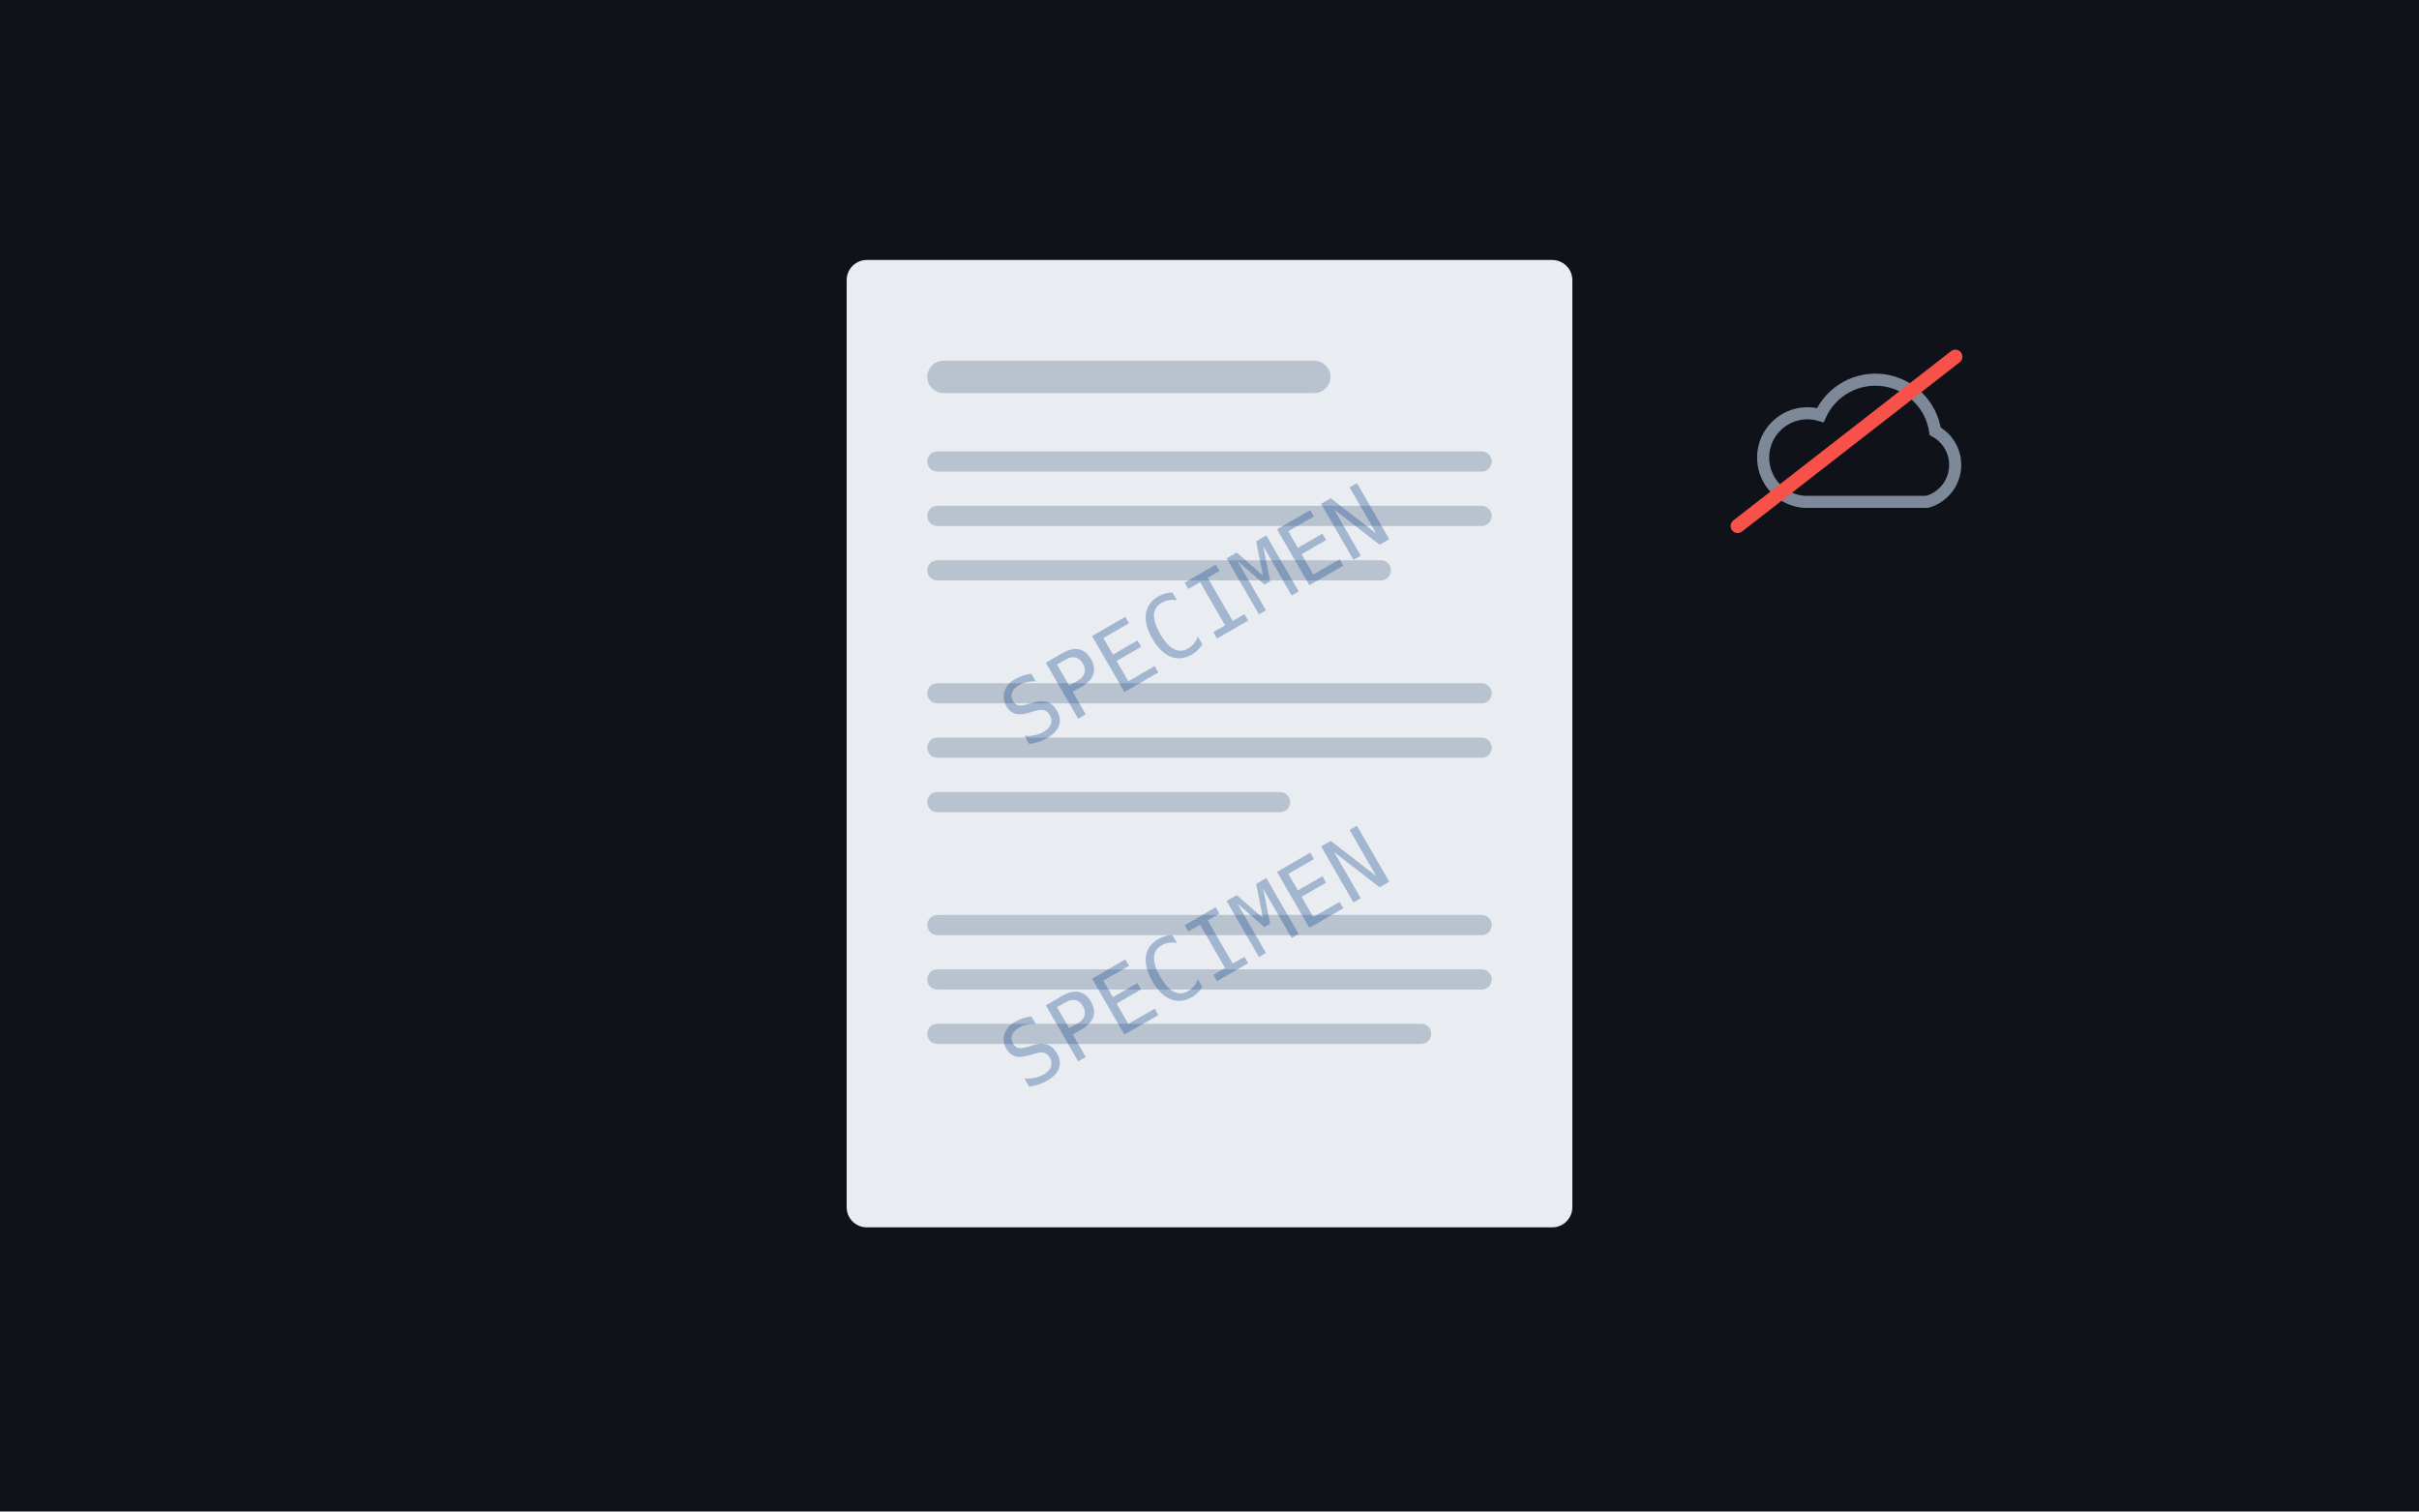
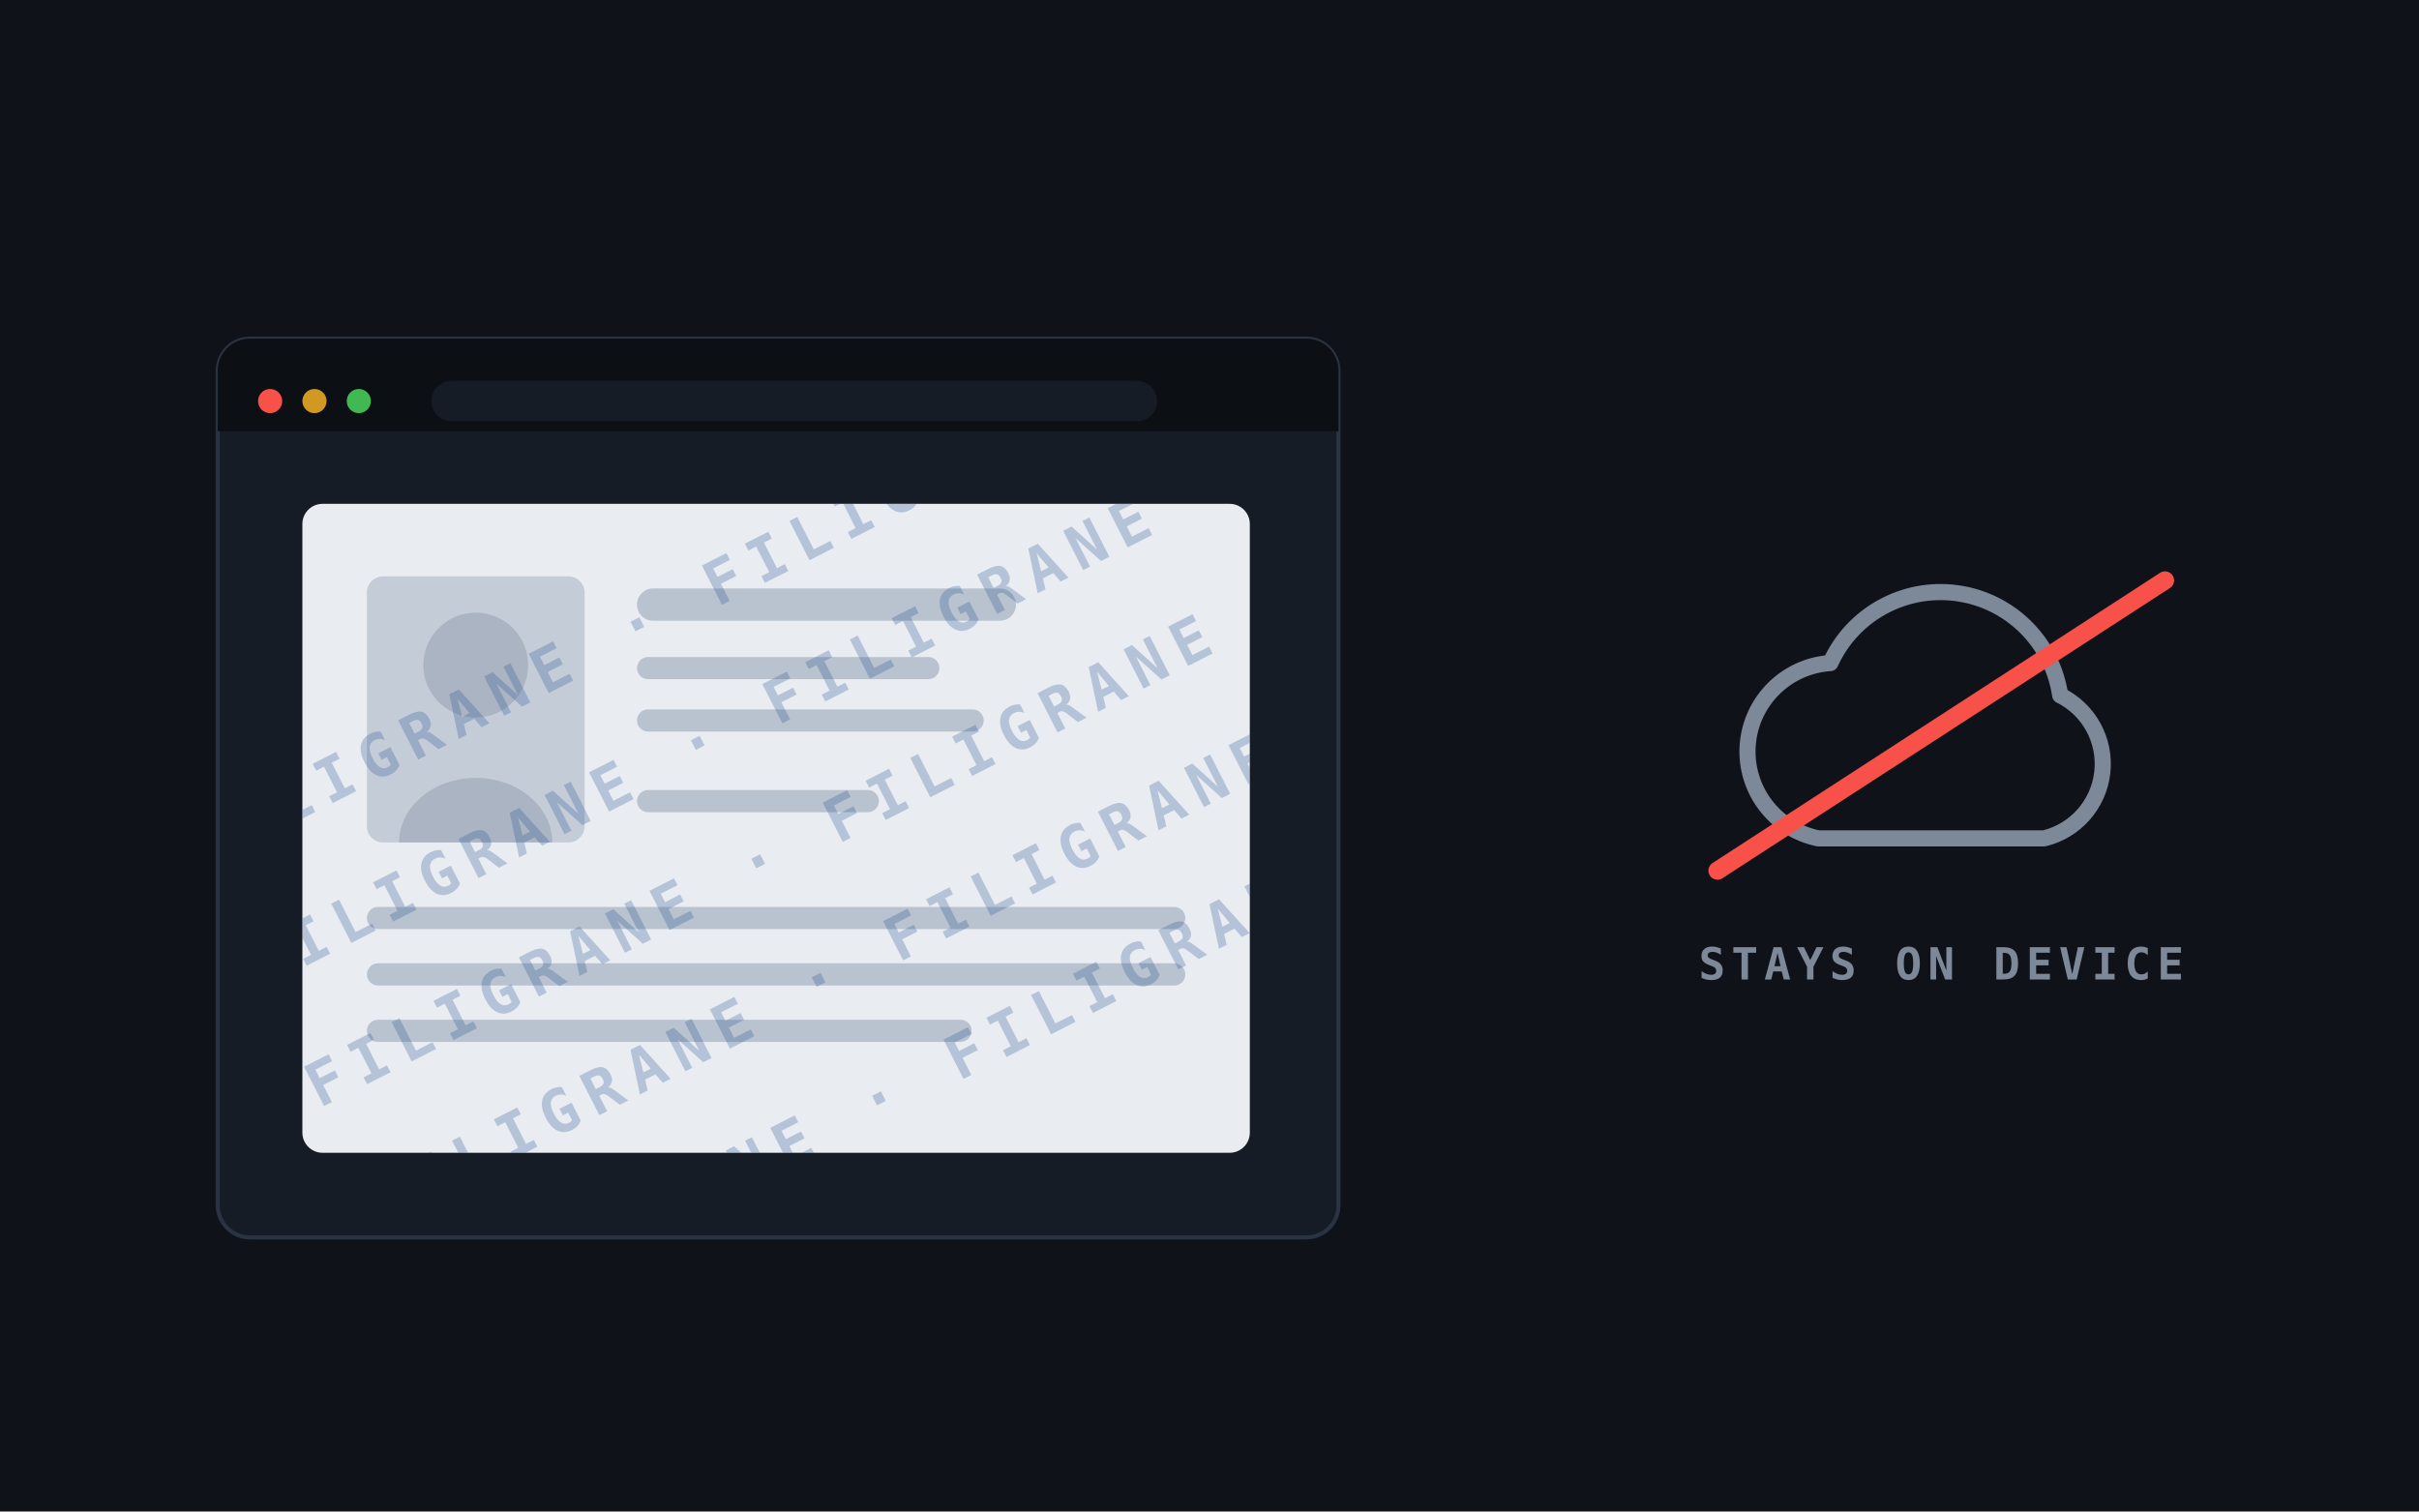
<svg xmlns="http://www.w3.org/2000/svg" width="1200" height="750" viewBox="0 0 1200 750" font-family="ui-monospace,'SF Mono',Menlo,Consolas,monospace">
  <rect width="1200" height="750" fill="#0f1319" />
-   <g transform="translate(0,39)">
-     <g>
-       <rect x="420" y="90" width="360" height="480" rx="10" fill="#e9ecf1" />
-       <g fill="#b9c2cf">
-         <rect x="460" y="140" width="200" height="16" rx="8" />
-         <rect x="460" y="185" width="280" height="10" rx="5" />
-         <rect x="460" y="212" width="280" height="10" rx="5" />
-         <rect x="460" y="239" width="230" height="10" rx="5" />
-         <rect x="460" y="300" width="280" height="10" rx="5" />
-         <rect x="460" y="327" width="280" height="10" rx="5" />
-         <rect x="460" y="354" width="180" height="10" rx="5" />
-         <rect x="460" y="415" width="280" height="10" rx="5" />
-         <rect x="460" y="442" width="280" height="10" rx="5" />
-         <rect x="460" y="469" width="250" height="10" rx="5" />
-       </g>
-       <g font-size="44" fill="#1e4f8f" opacity="0.35" text-anchor="middle">
-         <text x="600" y="280" transform="rotate(-30 600 280)">SPECIMEN</text>
-         <text x="600" y="450" transform="rotate(-30 600 450)">SPECIMEN</text>
-       </g>
+   <defs>
+     <clipPath id="paper">
+       <rect x="150" y="250" width="470" height="322" rx="10" />
+     </clipPath>
+   </defs>
+   <rect x="108" y="168" width="556" height="446" rx="16" fill="#161c26" stroke="#2a3341" stroke-width="2" />
+   <path d="M108 184 a16 16 0 0 1 16 -16 h524 a16 16 0 0 1 16 16 v30 h-556 z" fill="#0c0f14" />
+   <circle cx="134" cy="199" r="6" fill="#f85149" />
+   <circle cx="156" cy="199" r="6" fill="#d29922" />
+   <circle cx="178" cy="199" r="6" fill="#3fb950" />
+   <rect x="214" y="189" width="360" height="20" rx="10" fill="#161c26" />
+   <rect x="150" y="250" width="470" height="322" rx="10" fill="#e9ecf1" />
+   <g clip-path="url(#paper)">
+     <rect x="182" y="286" width="108" height="132" rx="8" fill="#c4ccd8" />
+     <circle cx="236" cy="330" r="26" fill="#aab4c2" />
+     <path d="M198 418 a38 32 0 0 1 76 0 z" fill="#aab4c2" />
+     <g fill="#b9c2cf">
+       <rect x="316" y="292" width="188" height="16" rx="8" />
+       <rect x="316" y="326" width="150" height="11" rx="5.5" />
+       <rect x="316" y="352" width="172" height="11" rx="5.5" />
+       <rect x="316" y="392" width="120" height="11" rx="5.5" />
+       <rect x="182" y="450" width="406" height="11" rx="5.5" />
+       <rect x="182" y="478" width="406" height="11" rx="5.5" />
+       <rect x="182" y="506" width="300" height="11" rx="5.5" />
    </g>
-     <g transform="translate(870,150)" stroke="#7d8899" stroke-width="6" fill="none" stroke-linecap="round">
-       <path d="M25 60 a 22 22 0 1 1 8 -43 a 30 30 0 0 1 57 8 a 19 19 0 0 1 -4 35 z" />
-       <line x1="-8" y1="72" x2="100" y2="-12" stroke="#f85149" stroke-width="7" />
+     <g transform="rotate(-27 385 411)" fill="#1e4f8f" opacity="0.26" font-size="30" font-weight="700" letter-spacing="6">
+       <text x="120" y="300">FILIGRANE · FILIGRANE</text>
+       <text x="120" y="366">FILIGRANE · FILIGRANE</text>
+       <text x="120" y="432">FILIGRANE · FILIGRANE</text>
+       <text x="120" y="498">FILIGRANE · FILIGRANE</text>
+       <text x="120" y="564">FILIGRANE · FILIGRANE</text>
    </g>
  </g>
+   <g transform="translate(858,266)" stroke="#7d8899" stroke-width="8" fill="none" stroke-linecap="round" stroke-linejoin="round">
+     <path d="M44 150 a44 44 0 0 1 6 -87 a60 60 0 0 1 114 16 a38 38 0 0 1 -8 71 z" />
+   </g>
+   <line x1="852" y1="432" x2="1074" y2="288" stroke="#f85149" stroke-width="9" stroke-linecap="round" />
+   <text x="963" y="486" text-anchor="middle" font-size="22" font-weight="700" letter-spacing="3" fill="#7d8899">STAYS ON DEVICE</text>
</svg>
